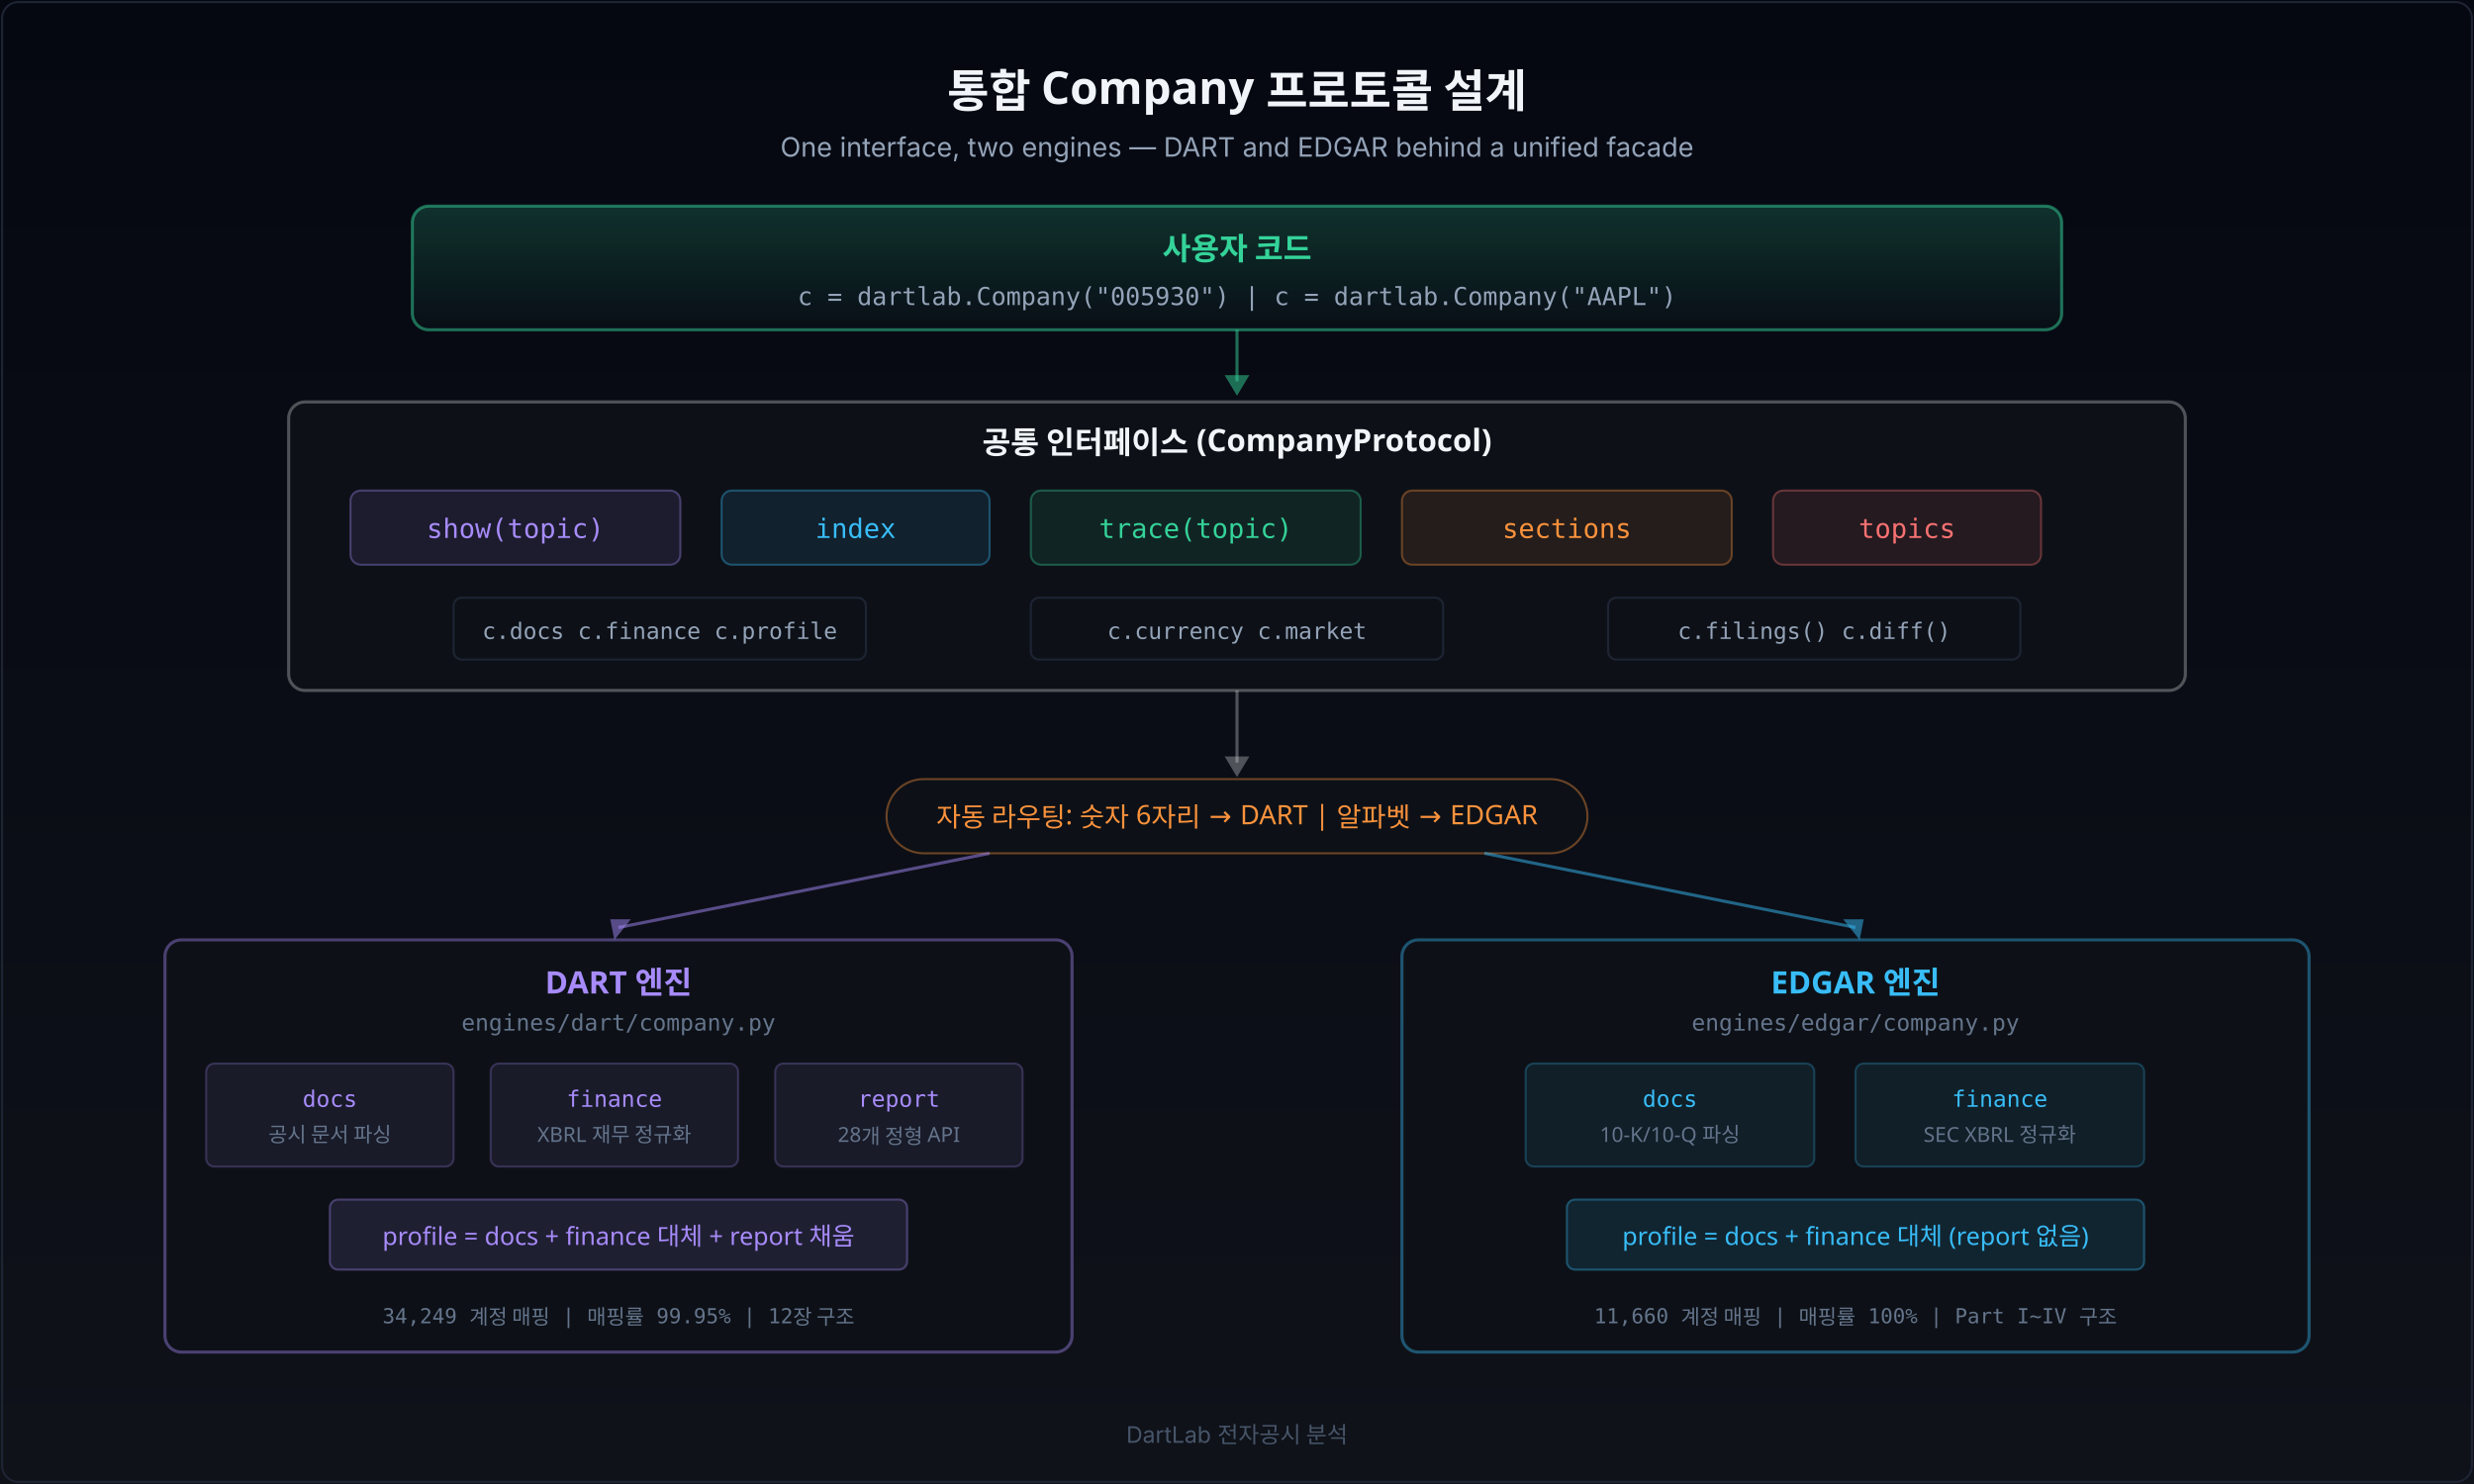
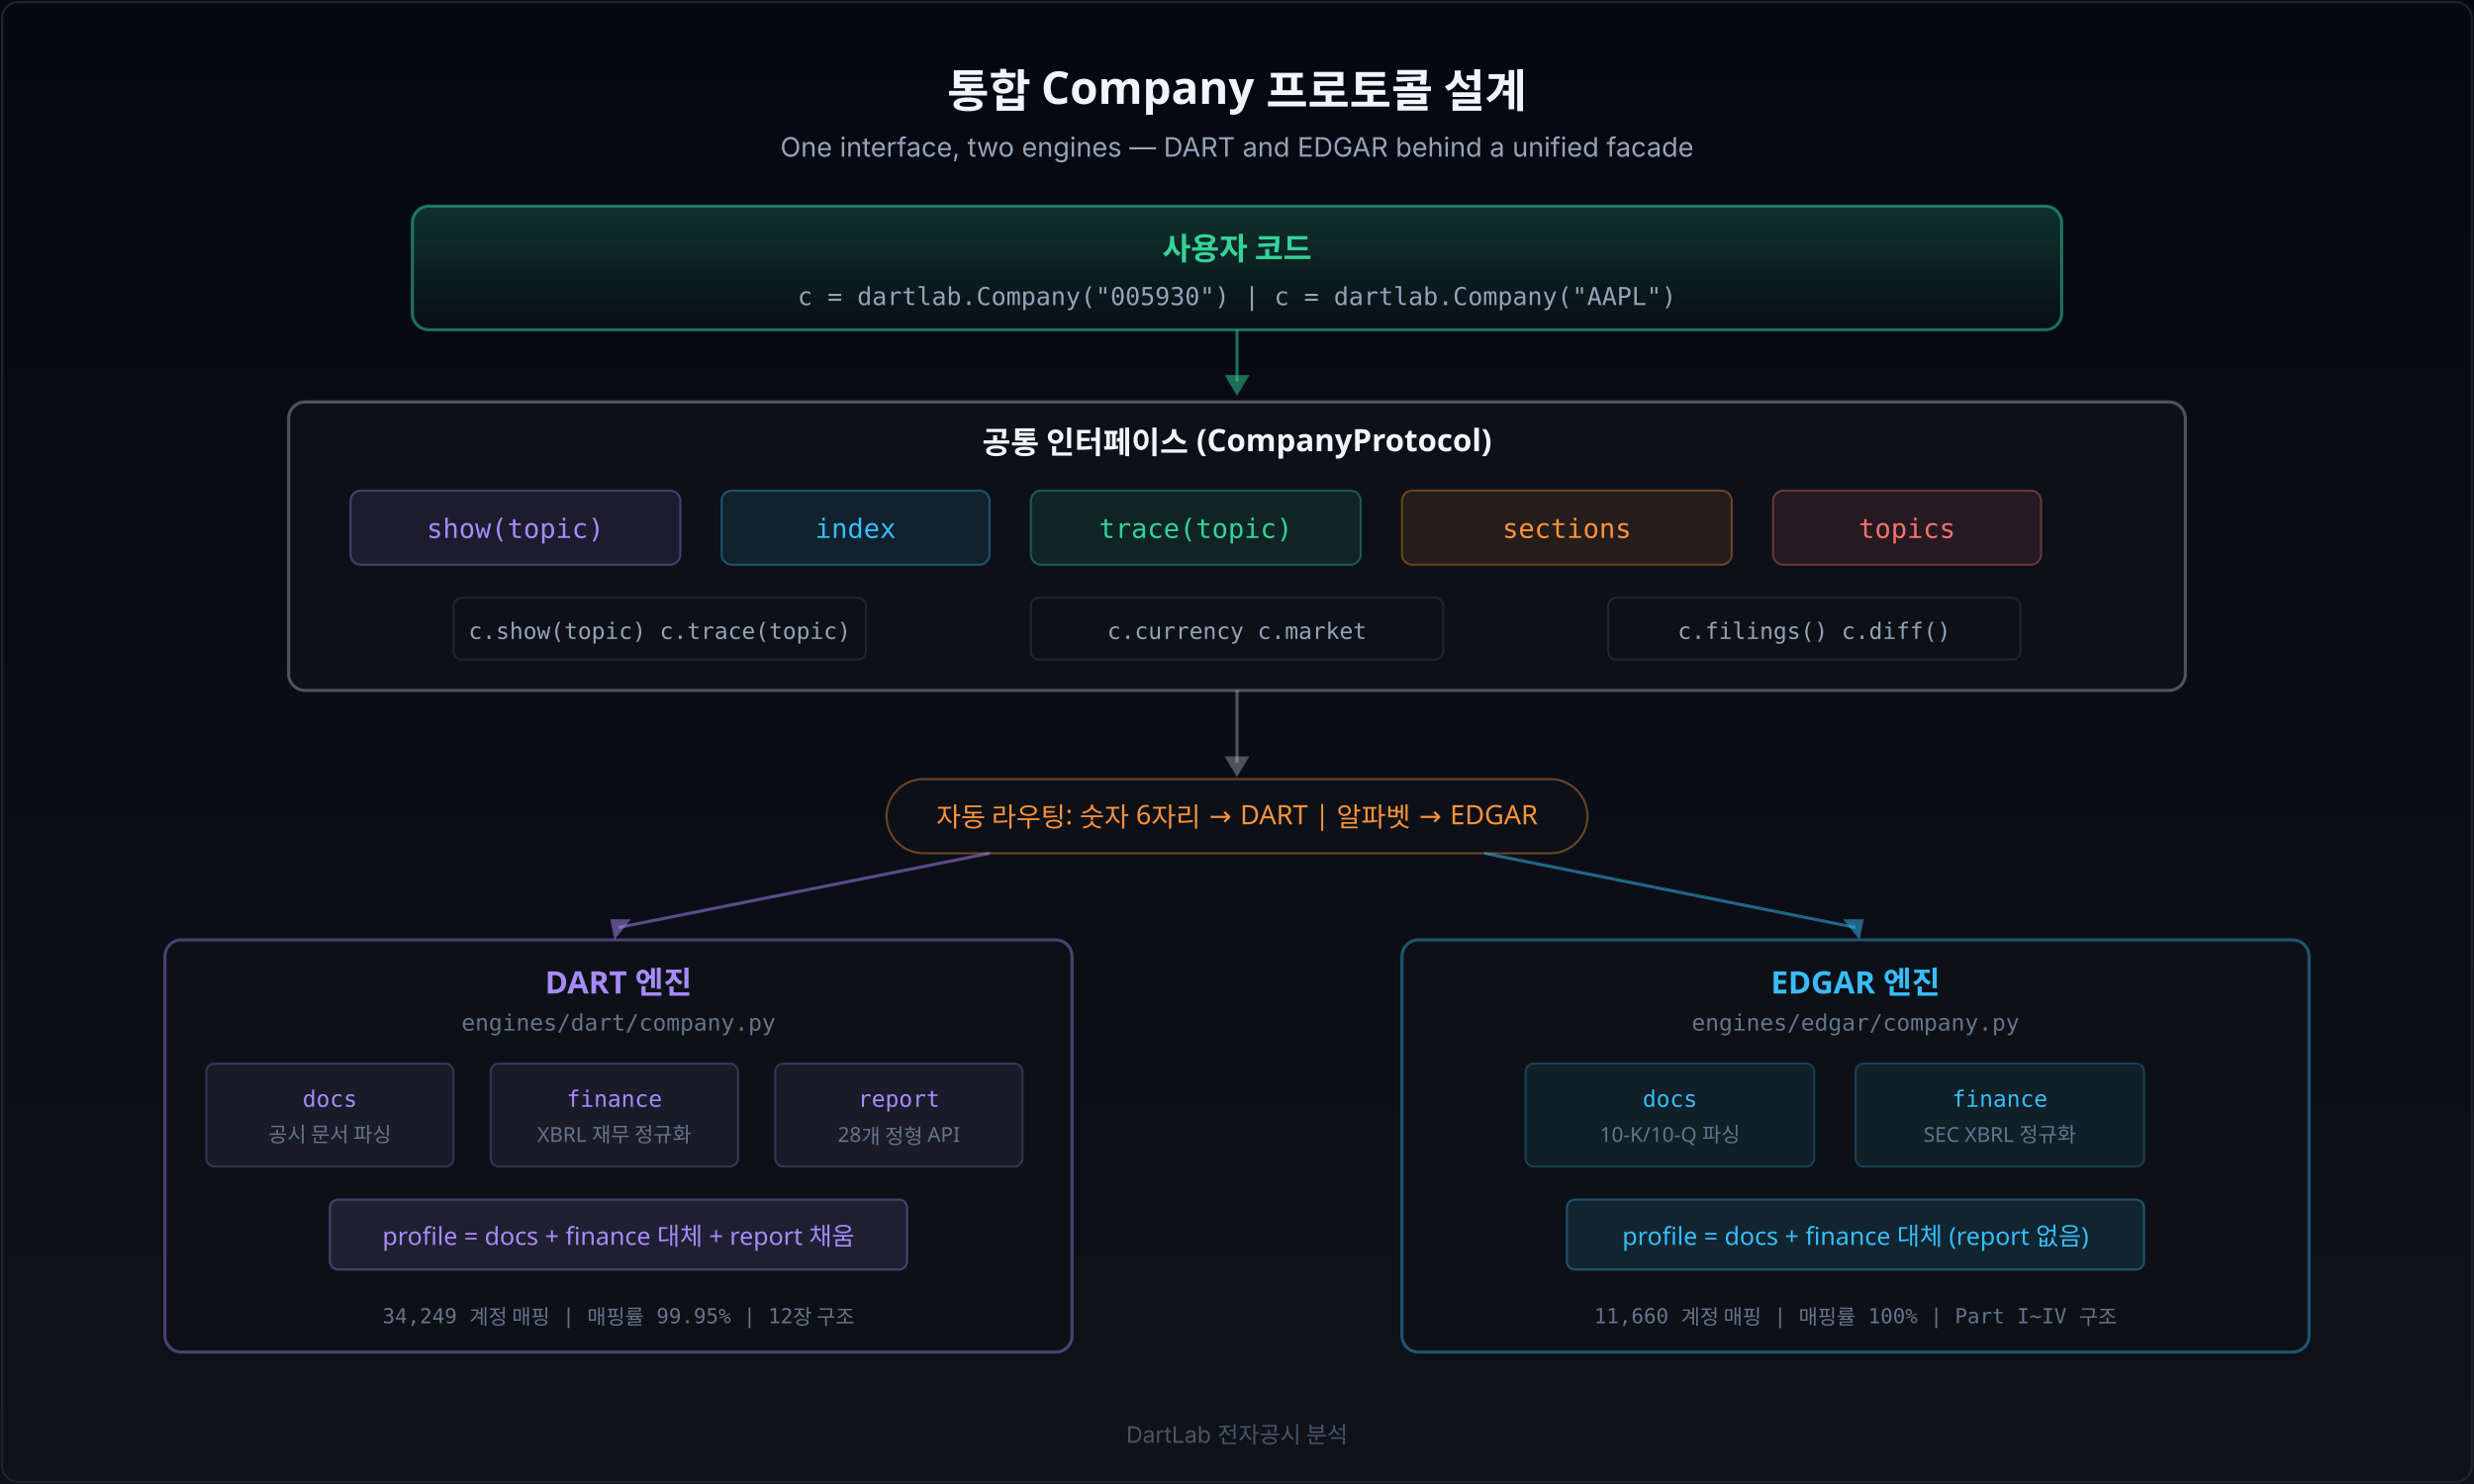
<svg xmlns="http://www.w3.org/2000/svg" viewBox="0 0 1200 720">
  <defs>
    <linearGradient id="bg4" x1="0" y1="0" x2="0" y2="1">
      <stop offset="0%" stop-color="#050811" />
      <stop offset="100%" stop-color="#0f1219" />
    </linearGradient>
    <linearGradient id="greenGlow" x1="0" y1="0" x2="0" y2="1">
      <stop offset="0%" stop-color="#34d399" stop-opacity="0.2" />
      <stop offset="100%" stop-color="#34d399" stop-opacity="0.02" />
    </linearGradient>
  </defs>
  <rect width="1200" height="720" fill="url(#bg4)" />
  <rect x="1" y="1" width="1198" height="718" rx="8" fill="none" stroke="#1e2433" stroke-width="1" />
  <text x="600" y="52" text-anchor="middle" font-family="Pretendard, sans-serif" font-size="22" font-weight="bold" fill="#f1f5f9">통합 Company 프로토콜 설계</text>
  <text x="600" y="76" text-anchor="middle" font-family="Inter, sans-serif" font-size="13" fill="#94a3b8">One interface, two engines — DART and EDGAR behind a unified facade</text>
  <rect x="200" y="100" width="800" height="60" rx="8" fill="url(#greenGlow)" stroke="#34d399" stroke-opacity="0.5" stroke-width="1.5" />
  <text x="600" y="126" text-anchor="middle" font-family="Pretendard, sans-serif" font-size="15" font-weight="bold" fill="#34d399">사용자 코드</text>
  <text x="600" y="148" text-anchor="middle" font-family="JetBrains Mono, monospace" font-size="12" fill="#94a3b8">c = dartlab.Company("005930")  |  c = dartlab.Company("AAPL")</text>
  <line x1="600" y1="160" x2="600" y2="185" stroke="#34d399" stroke-width="1.5" stroke-opacity="0.5" />
  <polygon points="594,182 606,182 600,192" fill="#34d399" fill-opacity="0.5" />
  <rect x="140" y="195" width="920" height="140" rx="8" fill="#0d1117" stroke="#f1f5f9" stroke-opacity="0.3" stroke-width="1.5" />
  <text x="600" y="220" text-anchor="middle" font-family="Pretendard, sans-serif" font-size="15" font-weight="bold" fill="#f1f5f9">공통 인터페이스 (CompanyProtocol)</text>
  <rect x="170" y="238" width="160" height="36" rx="5" fill="#a78bfa" fill-opacity="0.1" stroke="#a78bfa" stroke-opacity="0.35" stroke-width="1" />
  <text x="250" y="261" text-anchor="middle" font-family="JetBrains Mono, monospace" font-size="13" fill="#a78bfa">show(topic)</text>
  <rect x="350" y="238" width="130" height="36" rx="5" fill="#38bdf8" fill-opacity="0.1" stroke="#38bdf8" stroke-opacity="0.35" stroke-width="1" />
  <text x="415" y="261" text-anchor="middle" font-family="JetBrains Mono, monospace" font-size="13" fill="#38bdf8">index</text>
  <rect x="500" y="238" width="160" height="36" rx="5" fill="#34d399" fill-opacity="0.1" stroke="#34d399" stroke-opacity="0.35" stroke-width="1" />
  <text x="580" y="261" text-anchor="middle" font-family="JetBrains Mono, monospace" font-size="13" fill="#34d399">trace(topic)</text>
  <rect x="680" y="238" width="160" height="36" rx="5" fill="#fb923c" fill-opacity="0.1" stroke="#fb923c" stroke-opacity="0.35" stroke-width="1" />
  <text x="760" y="261" text-anchor="middle" font-family="JetBrains Mono, monospace" font-size="13" fill="#fb923c">sections</text>
  <rect x="860" y="238" width="130" height="36" rx="5" fill="#f87171" fill-opacity="0.1" stroke="#f87171" stroke-opacity="0.35" stroke-width="1" />
  <text x="925" y="261" text-anchor="middle" font-family="JetBrains Mono, monospace" font-size="13" fill="#f87171">topics</text>
  <rect x="220" y="290" width="200" height="30" rx="4" fill="#0d1117" stroke="#1e2433" stroke-width="1" />
-   <text x="320" y="310" text-anchor="middle" font-family="JetBrains Mono, monospace" font-size="11" fill="#94a3b8">c.docs  c.finance  c.profile</text>
+   <text x="320" y="310" text-anchor="middle" font-family="JetBrains Mono, monospace" font-size="11" fill="#94a3b8">c.show(topic)  c.trace(topic)</text>
  <rect x="500" y="290" width="200" height="30" rx="4" fill="#0d1117" stroke="#1e2433" stroke-width="1" />
  <text x="600" y="310" text-anchor="middle" font-family="JetBrains Mono, monospace" font-size="11" fill="#94a3b8">c.currency  c.market</text>
  <rect x="780" y="290" width="200" height="30" rx="4" fill="#0d1117" stroke="#1e2433" stroke-width="1" />
  <text x="880" y="310" text-anchor="middle" font-family="JetBrains Mono, monospace" font-size="11" fill="#94a3b8">c.filings()  c.diff()</text>
  <line x1="600" y1="335" x2="600" y2="370" stroke="#f1f5f9" stroke-width="1.5" stroke-opacity="0.3" />
  <polygon points="594,367 606,367 600,377" fill="#f1f5f9" fill-opacity="0.3" />
  <rect x="430" y="378" width="340" height="36" rx="18" fill="#0d1117" stroke="#fb923c" stroke-opacity="0.4" stroke-width="1" />
  <text x="600" y="401" text-anchor="middle" font-family="Pretendard, sans-serif" font-size="13" fill="#fb923c">자동 라우팅: 숫자 6자리 → DART | 알파벳 → EDGAR</text>
  <line x1="480" y1="414" x2="300" y2="450" stroke="#a78bfa" stroke-width="1.5" stroke-opacity="0.5" />
  <polygon points="296,446 306,446 298,456" fill="#a78bfa" fill-opacity="0.5" />
  <line x1="720" y1="414" x2="900" y2="450" stroke="#38bdf8" stroke-width="1.5" stroke-opacity="0.5" />
  <polygon points="894,446 904,446 902,456" fill="#38bdf8" fill-opacity="0.5" />
  <rect x="80" y="456" width="440" height="200" rx="8" fill="#0d1117" stroke="#a78bfa" stroke-opacity="0.4" stroke-width="1.5" />
  <text x="300" y="482" text-anchor="middle" font-family="Pretendard, sans-serif" font-size="15" font-weight="bold" fill="#a78bfa">DART 엔진</text>
  <text x="300" y="500" text-anchor="middle" font-family="JetBrains Mono, monospace" font-size="11" fill="#64748b">engines/dart/company.py</text>
  <rect x="100" y="516" width="120" height="50" rx="4" fill="#a78bfa" fill-opacity="0.08" stroke="#a78bfa" stroke-opacity="0.25" stroke-width="1" />
  <text x="160" y="537" text-anchor="middle" font-family="JetBrains Mono, monospace" font-size="11" fill="#a78bfa">docs</text>
  <text x="160" y="554" text-anchor="middle" font-family="Pretendard, sans-serif" font-size="10" fill="#64748b">공시 문서 파싱</text>
  <rect x="238" y="516" width="120" height="50" rx="4" fill="#a78bfa" fill-opacity="0.08" stroke="#a78bfa" stroke-opacity="0.25" stroke-width="1" />
  <text x="298" y="537" text-anchor="middle" font-family="JetBrains Mono, monospace" font-size="11" fill="#a78bfa">finance</text>
  <text x="298" y="554" text-anchor="middle" font-family="Pretendard, sans-serif" font-size="10" fill="#64748b">XBRL 재무 정규화</text>
  <rect x="376" y="516" width="120" height="50" rx="4" fill="#a78bfa" fill-opacity="0.08" stroke="#a78bfa" stroke-opacity="0.25" stroke-width="1" />
  <text x="436" y="537" text-anchor="middle" font-family="JetBrains Mono, monospace" font-size="11" fill="#a78bfa">report</text>
  <text x="436" y="554" text-anchor="middle" font-family="Pretendard, sans-serif" font-size="10" fill="#64748b">28개 정형 API</text>
  <rect x="160" y="582" width="280" height="34" rx="4" fill="#a78bfa" fill-opacity="0.12" stroke="#a78bfa" stroke-opacity="0.35" stroke-width="1" />
  <text x="300" y="604" text-anchor="middle" font-family="Pretendard, sans-serif" font-size="12" fill="#a78bfa">profile = docs + finance 대체 + report 채움</text>
  <text x="300" y="642" text-anchor="middle" font-family="JetBrains Mono, monospace" font-size="10" fill="#64748b">34,249 계정 매핑 | 매핑률 99.95% | 12장 구조</text>
  <rect x="680" y="456" width="440" height="200" rx="8" fill="#0d1117" stroke="#38bdf8" stroke-opacity="0.4" stroke-width="1.5" />
  <text x="900" y="482" text-anchor="middle" font-family="Pretendard, sans-serif" font-size="15" font-weight="bold" fill="#38bdf8">EDGAR 엔진</text>
  <text x="900" y="500" text-anchor="middle" font-family="JetBrains Mono, monospace" font-size="11" fill="#64748b">engines/edgar/company.py</text>
  <rect x="740" y="516" width="140" height="50" rx="4" fill="#38bdf8" fill-opacity="0.08" stroke="#38bdf8" stroke-opacity="0.25" stroke-width="1" />
  <text x="810" y="537" text-anchor="middle" font-family="JetBrains Mono, monospace" font-size="11" fill="#38bdf8">docs</text>
  <text x="810" y="554" text-anchor="middle" font-family="Pretendard, sans-serif" font-size="10" fill="#64748b">10-K/10-Q 파싱</text>
  <rect x="900" y="516" width="140" height="50" rx="4" fill="#38bdf8" fill-opacity="0.08" stroke="#38bdf8" stroke-opacity="0.25" stroke-width="1" />
  <text x="970" y="537" text-anchor="middle" font-family="JetBrains Mono, monospace" font-size="11" fill="#38bdf8">finance</text>
  <text x="970" y="554" text-anchor="middle" font-family="Pretendard, sans-serif" font-size="10" fill="#64748b">SEC XBRL 정규화</text>
  <rect x="760" y="582" width="280" height="34" rx="4" fill="#38bdf8" fill-opacity="0.12" stroke="#38bdf8" stroke-opacity="0.35" stroke-width="1" />
  <text x="900" y="604" text-anchor="middle" font-family="Pretendard, sans-serif" font-size="12" fill="#38bdf8">profile = docs + finance 대체 (report 없음)</text>
  <text x="900" y="642" text-anchor="middle" font-family="JetBrains Mono, monospace" font-size="10" fill="#64748b">11,660 계정 매핑 | 매핑률 100% | Part I~IV 구조</text>
  <text x="600" y="700" text-anchor="middle" font-family="Inter, sans-serif" font-size="11" fill="#475569">DartLab 전자공시 분석</text>
</svg>
